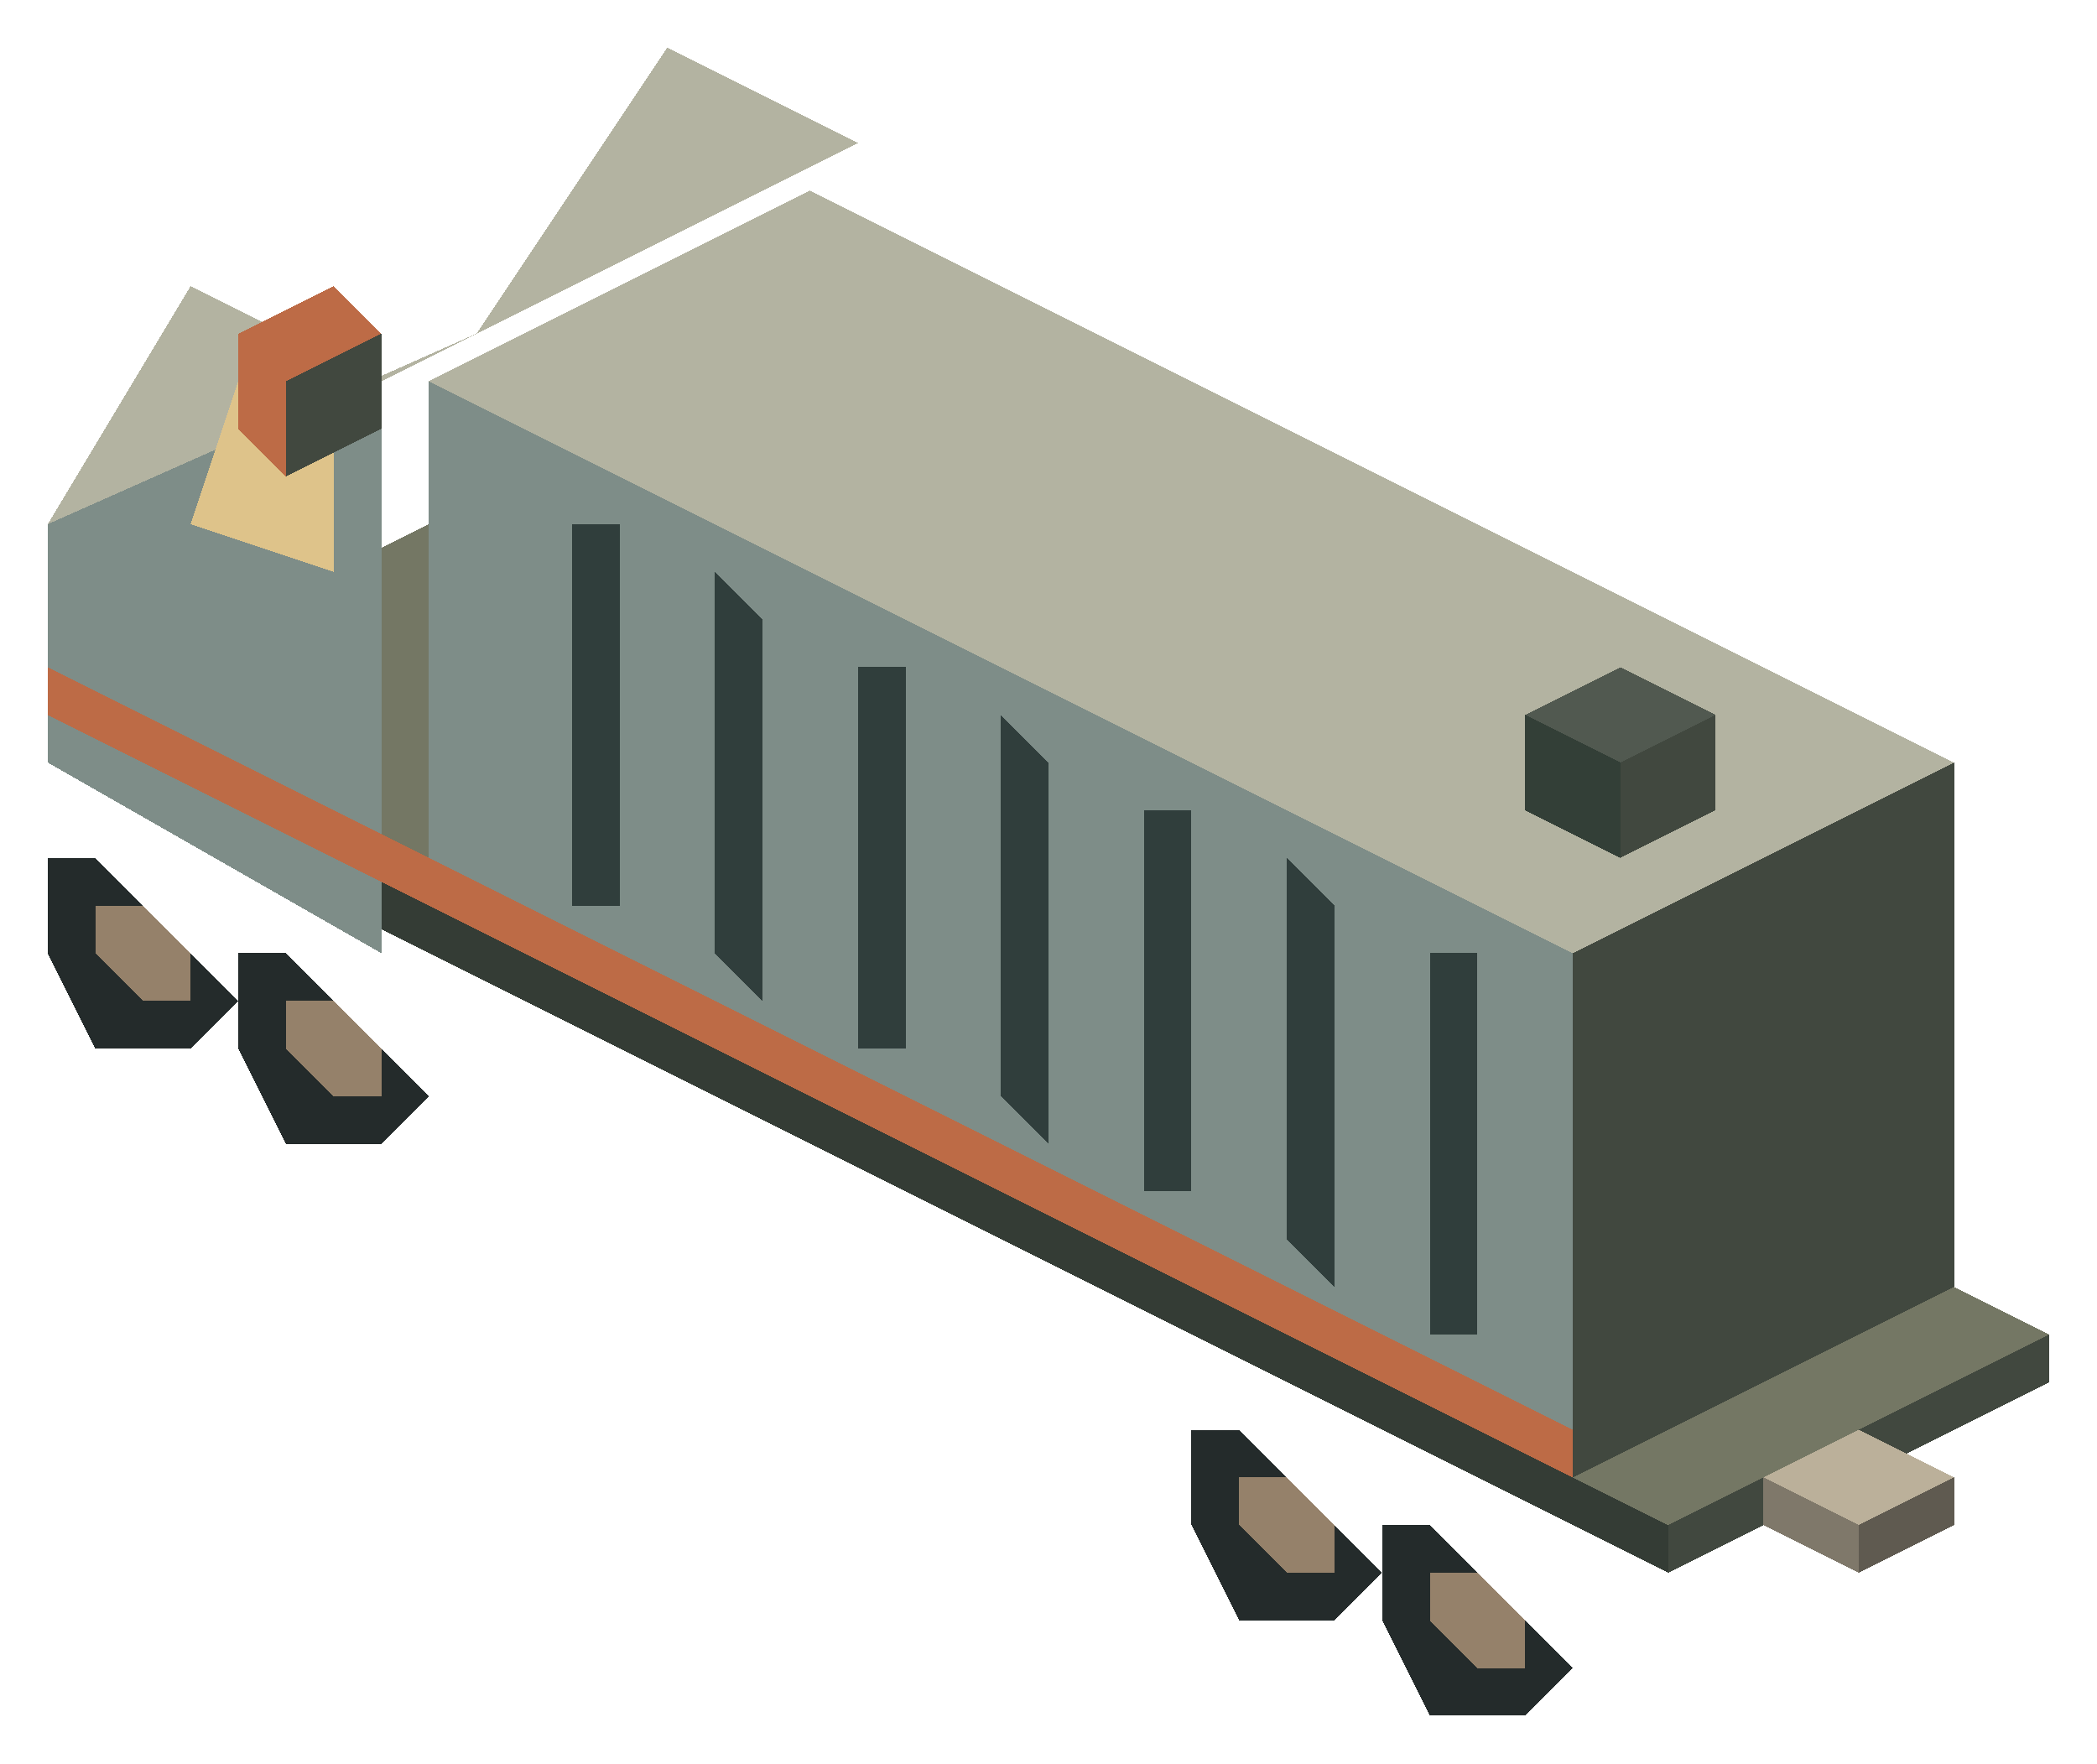
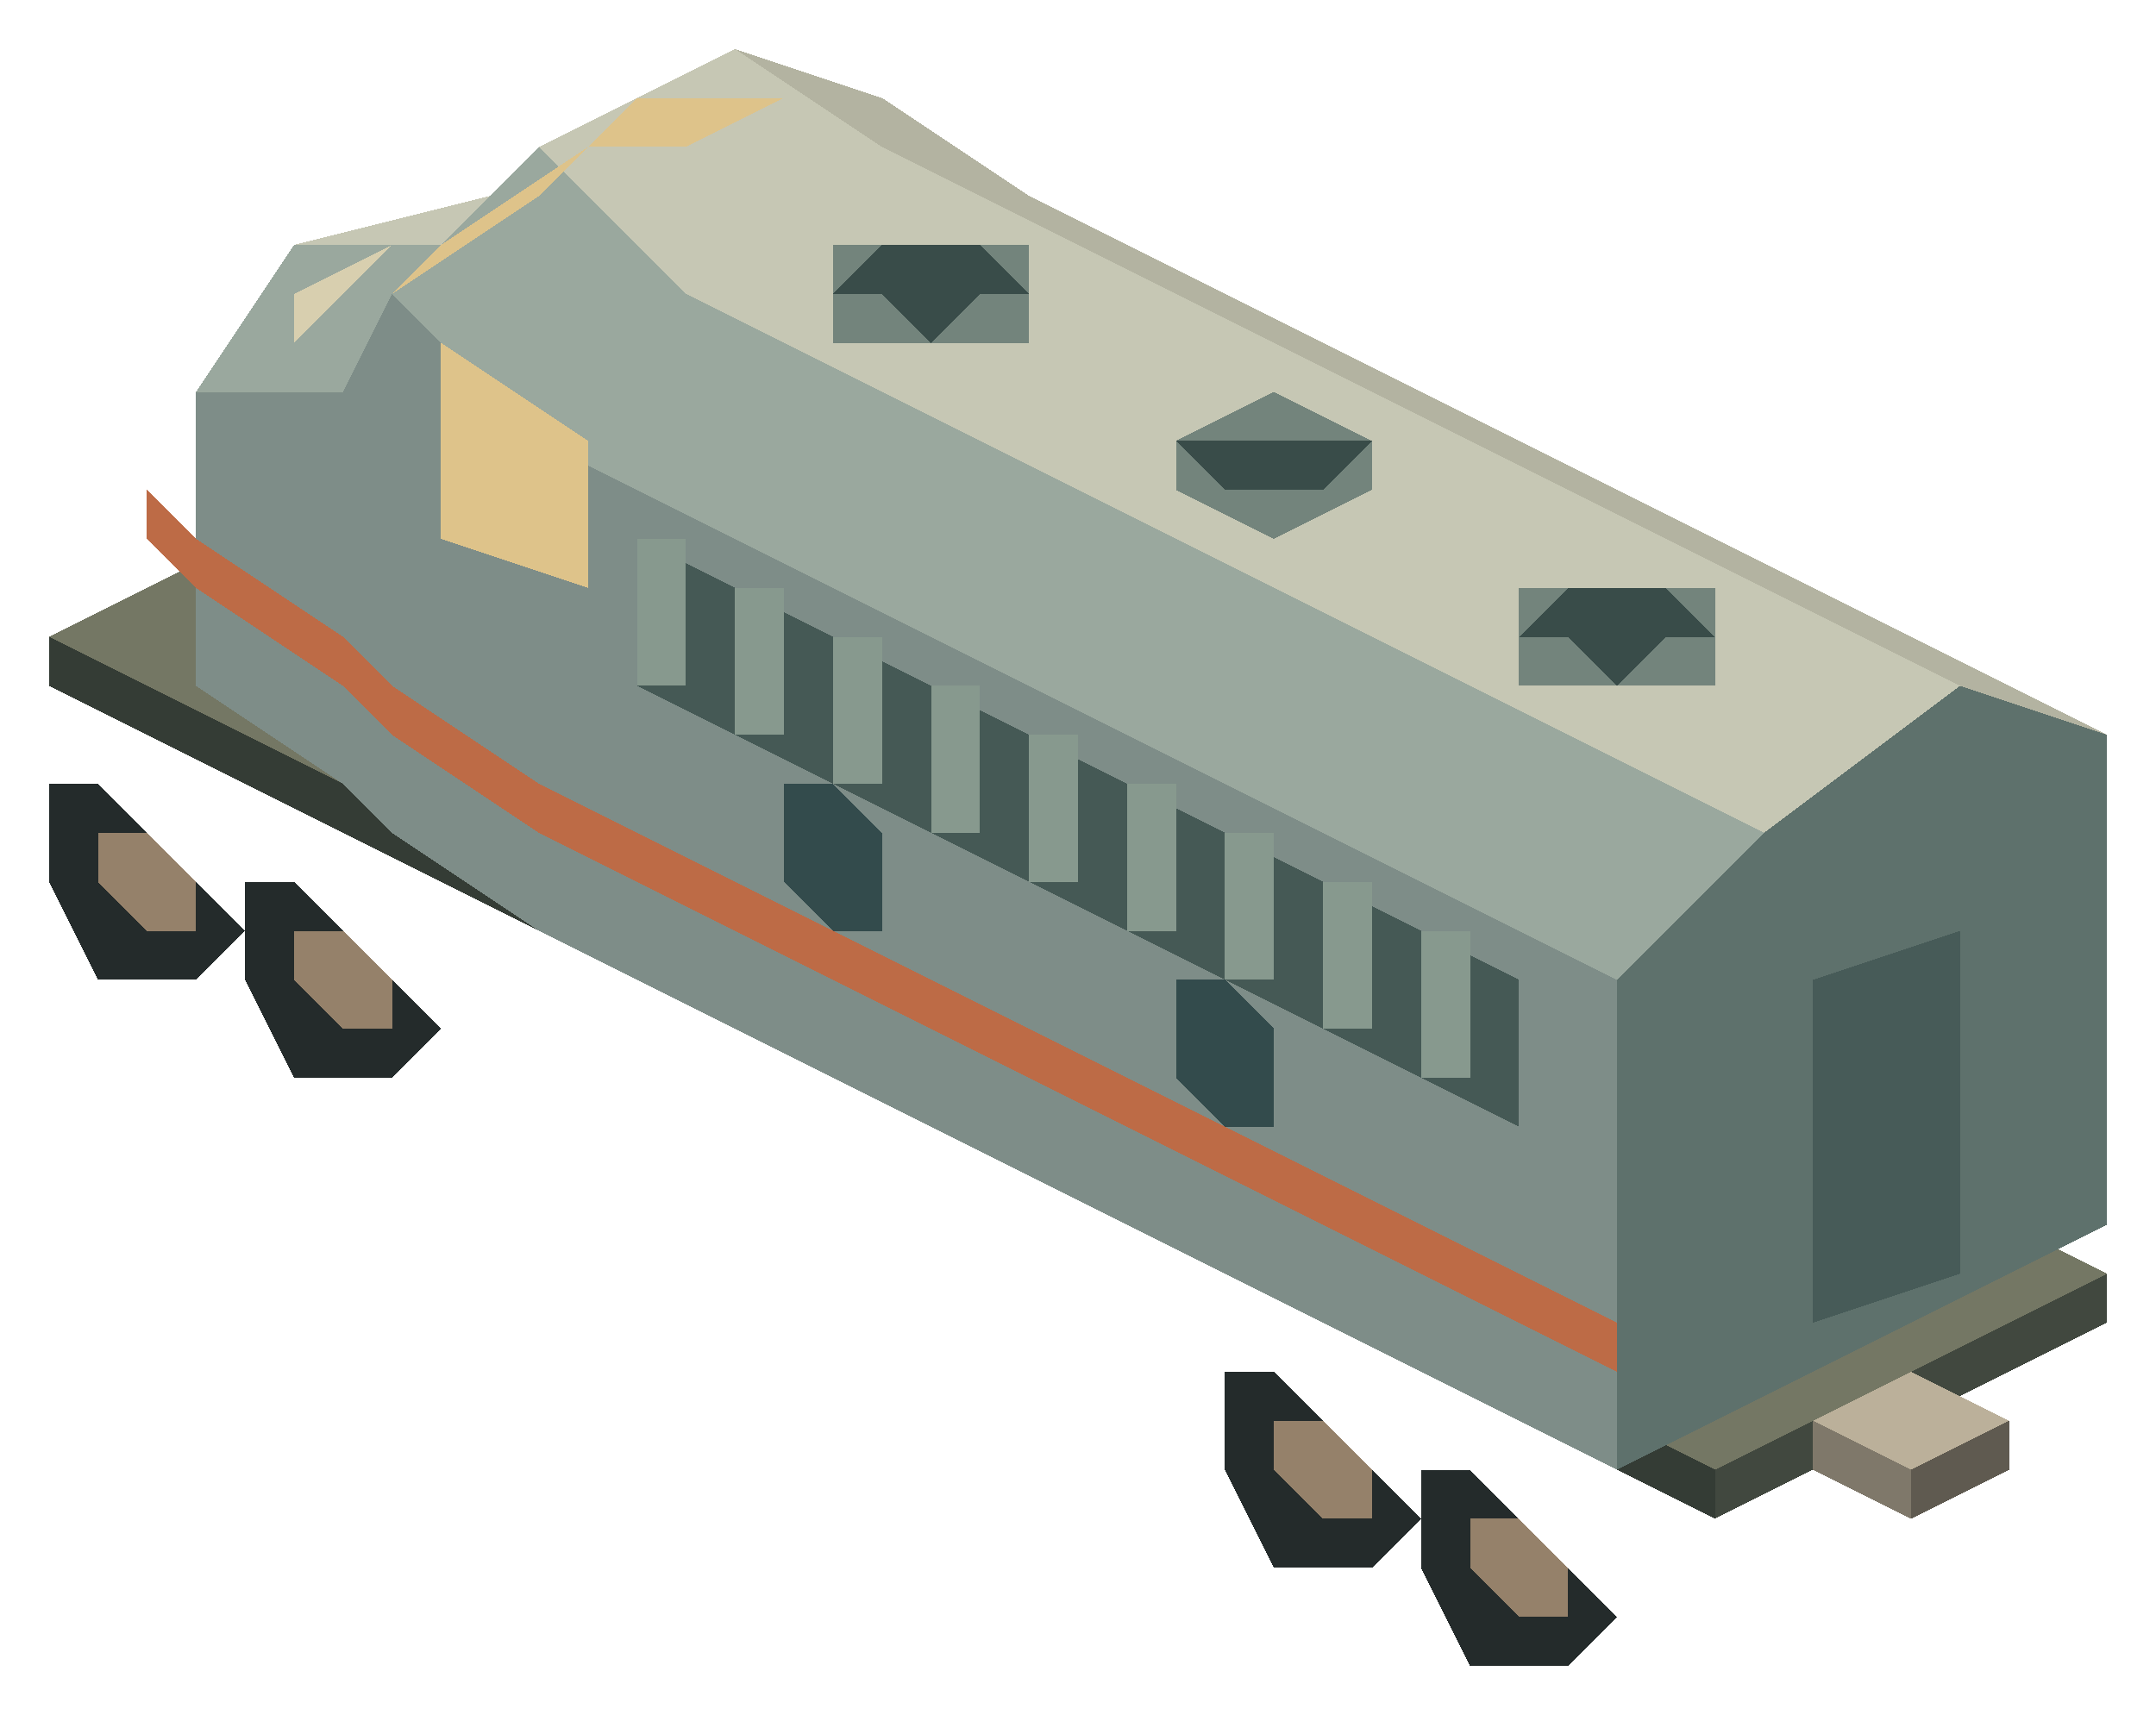
- <svg xmlns="http://www.w3.org/2000/svg" width="44" height="37" viewBox="0 0 44 37" shape-rendering="crispEdges" data-template="railyard-loco-diesel-cab-unit-left" data-anchor-x="5" data-anchor-y="18" data-length-m="17">
+ <svg xmlns="http://www.w3.org/2000/svg" width="44" height="35" viewBox="0 0 44 35" shape-rendering="crispEdges" data-template="railyard-loco-diesel-cab-unit-left" data-anchor-x="5" data-anchor-y="16" data-length-m="17">
  <g id="coupler">
-     <polygon points="3,14 5,13 7,14 7,15 5,16 3,15" fill="#5f5a50" />
-     <polygon points="3,15 5,16 5,15 3,14" fill="#7f786a" />
-     <polygon points="7,15 5,16 5,15 7,14" fill="#5f5a50" />
-     <polygon points="5,13 7,14 5,15 3,14" fill="#bbb09a" />
+     <polygon points="3,12 5,11 7,12 7,13 5,14 3,13" fill="#5f5a50" />
+     <polygon points="3,13 5,14 5,13 3,12" fill="#7f786a" />
+     <polygon points="7,13 5,14 5,13 7,12" fill="#5f5a50" />
+     <polygon points="5,11 7,12 5,13 3,12" fill="#bbb09a" />
  </g>
  <g id="running-gear">
-     <polygon points="5,21 4,20 3,19 2,18 1,18 1,19 1,20 2,22 3,22 4,22" fill="#242b2b" />
-     <polygon points="4,21 4,20 3,19 3,19 2,19 2,20 2,20 3,21 3,21 4,21" fill="#95816a" />
-     <polygon points="9,23 8,22 7,21 6,20 5,20 5,21 5,22 6,24 7,24 8,24" fill="#242b2b" />
-     <polygon points="8,23 8,22 7,21 7,21 6,21 6,22 6,22 7,23 7,23 8,23" fill="#95816a" />
-     <polygon points="29,33 28,32 27,31 26,30 25,30 25,31 25,32 26,34 27,34 28,34" fill="#242b2b" />
-     <polygon points="28,33 28,32 27,31 27,31 26,31 26,32 26,32 27,33 27,33 28,33" fill="#95816a" />
-     <polygon points="33,35 32,34 31,33 30,32 29,32 29,33 29,34 30,36 31,36 32,36" fill="#242b2b" />
-     <polygon points="32,35 32,34 31,33 31,33 30,33 30,34 30,34 31,35 31,35 32,35" fill="#95816a" />
+     <polygon points="5,19 4,18 3,17 2,16 1,16 1,17 1,18 2,20 3,20 4,20" fill="#242b2b" />
+     <polygon points="4,19 4,18 3,17 3,17 2,17 2,18 2,18 3,19 3,19 4,19" fill="#95816a" />
+     <polygon points="9,21 8,20 7,19 6,18 5,18 5,19 5,20 6,22 7,22 8,22" fill="#242b2b" />
+     <polygon points="8,21 8,20 7,19 7,19 6,19 6,20 6,20 7,21 7,21 8,21" fill="#95816a" />
+     <polygon points="29,31 28,30 27,29 26,28 25,28 25,29 25,30 26,32 27,32 28,32" fill="#242b2b" />
+     <polygon points="28,31 28,30 27,29 27,29 26,29 26,30 26,30 27,31 27,31 28,31" fill="#95816a" />
+     <polygon points="33,33 32,32 31,31 30,30 29,30 29,31 29,32 30,34 31,34 32,34" fill="#242b2b" />
+     <polygon points="32,33 32,32 31,31 31,31 30,31 30,32 30,32 31,33 31,33 32,33" fill="#95816a" />
  </g>
  <g id="frame">
-     <polygon points="1,15 9,11 43,28 43,29 35,33 1,16" fill="#41483f" />
-     <polygon points="1,16 35,33 35,32 1,15" fill="#343c35" />
-     <polygon points="43,29 35,33 35,32 43,28" fill="#41483f" />
-     <polygon points="9,11 43,28 35,32 1,15" fill="#747764" />
+     <polygon points="1,13 9,9 43,26 43,27 35,31 1,14" fill="#41483f" />
+     <polygon points="1,14 35,31 35,30 1,13" fill="#343c35" />
+     <polygon points="43,27 35,31 35,30 43,26" fill="#41483f" />
+     <polygon points="9,9 43,26 35,30 1,13" fill="#747764" />
  </g>
-   <g id="diesel-body">
- </g>
-   <g id="nose">
-     <polygon points="8,20 1,16 1,11 4,6 8,8" fill="#7e8d88" />
-     <polygon points="18,3 14,1 10,7 1,11 4,6 8,8" fill="#b3b3a1" />
-     <polygon points="7,12 4,11 5,8 7,9" fill="#dec38a" />
-     <polygon points="5,7 7,6 8,7 8,9 6,10 5,9" fill="#41483f" />
-     <polygon points="5,9 6,10 6,8 5,7" fill="#bd6b46" />
-     <polygon points="8,9 6,10 6,8 8,7" fill="#41483f" />
-     <polygon points="7,6 8,7 6,8 5,7" fill="#bd6b46" />
+   <g id="cab-unit-far-side">
+     <polygon points="43,25 21,14 21,4 43,15" fill="#7e8d88" />
+     <polygon points="21,14 18,13 18,2 21,4" fill="#7e8d88" />
+     <polygon points="18,13 15,12 15,4 18,2" fill="#7e8d88" />
+     <polygon points="15,12 12,11 12,5 15,4" fill="#7e8d88" />
+     <polygon points="12,11 9,10 9,7 12,5" fill="#7e8d88" />
  </g>
-   <g id="full-body">
-     <polygon points="9,8 17,4 41,16 41,27 33,31 9,19" fill="#41483f" />
-     <polygon points="9,19 33,31 33,20 9,8" fill="#7e8d88" />
-     <polygon points="41,27 33,31 33,20 41,16" fill="#41483f" />
-     <polygon points="17,4 41,16 33,20 9,8" fill="#b3b3a1" />
-     <polygon points="30,20 31,20 31,28 30,28" fill="#41483f" />
-     <polygon points="30,28 31,28 31,20 30,20" fill="#303e3c" />
-     <polygon points="31,28 31,28 31,20 31,20" fill="#41483f" />
-     <polygon points="30,20 31,20 31,20 30,20" fill="#303e3c" />
-     <polygon points="27,18 28,19 28,27 27,26" fill="#41483f" />
-     <polygon points="27,26 28,27 28,19 27,18" fill="#303e3c" />
-     <polygon points="28,27 28,27 28,19 28,19" fill="#41483f" />
-     <polygon points="27,18 28,19 28,19 27,18" fill="#303e3c" />
-     <polygon points="24,17 25,17 25,25 24,25" fill="#41483f" />
-     <polygon points="24,25 25,25 25,17 24,17" fill="#303e3c" />
-     <polygon points="25,25 25,25 25,17 25,17" fill="#41483f" />
-     <polygon points="24,17 25,17 25,17 24,17" fill="#303e3c" />
-     <polygon points="21,15 22,16 22,24 21,23" fill="#41483f" />
-     <polygon points="21,23 22,24 22,16 21,15" fill="#303e3c" />
-     <polygon points="22,24 22,24 22,16 22,16" fill="#41483f" />
-     <polygon points="21,15 22,16 22,16 21,15" fill="#303e3c" />
-     <polygon points="18,14 19,14 19,22 18,22" fill="#41483f" />
-     <polygon points="18,22 19,22 19,14 18,14" fill="#303e3c" />
-     <polygon points="19,22 19,22 19,14 19,14" fill="#41483f" />
-     <polygon points="18,14 19,14 19,14 18,14" fill="#303e3c" />
-     <polygon points="15,12 16,13 16,21 15,20" fill="#41483f" />
-     <polygon points="15,20 16,21 16,13 15,12" fill="#303e3c" />
-     <polygon points="16,21 16,21 16,13 16,13" fill="#41483f" />
-     <polygon points="15,12 16,13 16,13 15,12" fill="#303e3c" />
-     <polygon points="12,11 13,11 13,19 12,19" fill="#41483f" />
-     <polygon points="12,19 13,19 13,11 12,11" fill="#303e3c" />
-     <polygon points="13,19 13,19 13,11 13,11" fill="#41483f" />
-     <polygon points="12,11 13,11 13,11 12,11" fill="#303e3c" />
-     <polygon points="32,15 34,14 36,15 36,17 34,18 32,17" fill="#41483f" />
-     <polygon points="32,17 34,18 34,16 32,15" fill="#333f37" />
-     <polygon points="36,17 34,18 34,16 36,15" fill="#41483f" />
-     <polygon points="34,14 36,15 34,16 32,15" fill="#515950" />
+   <g id="cab-unit-far-shoulder">
+     <polygon points="43,15 21,4 18,3 40,14" fill="#b3b3a1" />
+     <polygon points="21,4 18,2 15,1 18,3" fill="#b3b3a1" />
+     <polygon points="18,2 15,4 13,3 15,1" fill="#b3b3a1" />
+     <polygon points="15,4 12,5 10,4 13,3" fill="#b3b3a1" />
+     <polygon points="12,5 9,7 7,6 10,4" fill="#b3b3a1" />
  </g>
-   <g id="stripe">
-     <polygon points="1,14 33,30 33,31 1,15" fill="#41483f" />
-     <polygon points="1,15 33,31 33,30 1,14" fill="#bd6b46" />
-     <polygon points="33,31 33,31 33,30 33,30" fill="#41483f" />
-     <polygon points="1,14 33,30 33,30 1,14" fill="#bd6b46" />
+   <g id="cab-unit-roof">
+     <polygon points="40,14 18,3 14,6 36,17" fill="#c6c7b4" />
+     <polygon points="18,3 15,1 11,3 14,6" fill="#c6c7b4" />
+     <polygon points="15,1 13,3 9,5 11,3" fill="#c6c7b4" />
+     <polygon points="13,3 10,4 6,5 9,5" fill="#c6c7b4" />
+     <polygon points="10,4 7,6 5,7 6,5" fill="#c6c7b4" />
+   </g>
+   <g id="cab-unit-near-shoulder">
+     <polygon points="36,17 14,6 11,9 33,20" fill="#9aa89e" />
+     <polygon points="14,6 11,3 8,6 11,9" fill="#9aa89e" />
+     <polygon points="11,3 9,5 7,8 8,6" fill="#9aa89e" />
+     <polygon points="9,5 6,5 4,8 7,8" fill="#9aa89e" />
+     <polygon points="6,5 5,7 4,10 4,8" fill="#9aa89e" />
+   </g>
+   <g id="cab-unit-near-side">
+     <polygon points="33,20 11,9 11,19 33,30" fill="#7e8d88" />
+     <polygon points="11,9 8,6 8,17 11,19" fill="#7e8d88" />
+     <polygon points="8,6 7,8 7,16 8,17" fill="#7e8d88" />
+     <polygon points="7,8 4,8 4,14 7,16" fill="#7e8d88" />
+     <polygon points="4,8 4,10 4,13 4,14" fill="#7e8d88" />
+   </g>
+   <g id="cab-unit-end">
+     <polygon points="43,25 43,15 40,14 36,17 33,20 33,30" fill="#5e716c" />
+   </g>
+   <g id="rear-door">
+     <polygon points="40,26 37,27 37,20 40,19" fill="#475b58" />
+   </g>
+   <g id="cab-unit-stripe">
+     <polygon points="33,28 11,17 11,16 33,27" fill="#bd6b46" />
+     <polygon points="11,17 8,15 8,14 11,16" fill="#bd6b46" />
+     <polygon points="8,15 7,14 7,13 8,14" fill="#bd6b46" />
+     <polygon points="7,14 4,12 4,11 7,13" fill="#bd6b46" />
+     <polygon points="4,12 3,11 3,10 4,11" fill="#bd6b46" />
+   </g>
+   <g id="cab-unit-grilles">
+     <polygon points="31,23 13,14 13,11 31,20" fill="#455955" />
+     <polygon points="30,22 29,22 29,19 30,19" fill="#87998e" />
+     <polygon points="28,21 27,21 27,18 28,18" fill="#87998e" />
+     <polygon points="26,20 25,20 25,17 26,17" fill="#87998e" />
+     <polygon points="24,19 23,19 23,16 24,16" fill="#87998e" />
+     <polygon points="22,18 21,18 21,15 22,15" fill="#87998e" />
+     <polygon points="20,17 19,17 19,14 20,14" fill="#87998e" />
+     <polygon points="18,16 17,16 17,13 18,13" fill="#87998e" />
+     <polygon points="16,15 15,15 15,12 16,12" fill="#87998e" />
+     <polygon points="14,14 13,14 13,11 14,11" fill="#87998e" />
+   </g>
+   <g id="cab-unit-portholes">
+     <polygon points="24,21 24,20 25,20 26,21 26,22 26,23 25,23 24,22" fill="#334b4c" />
+     <polygon points="16,17 16,16 17,16 18,17 18,18 18,19 17,19 16,18" fill="#334b4c" />
+   </g>
+   <g id="cab-unit-roof-fans">
+     <polygon points="17,5 17,6 17,7 19,7 21,7 21,6 21,5 19,5" fill="#73847c" />
+     <polygon points="18,5 17,6 18,6 19,7 20,6 21,6 20,5 19,5" fill="#394c49" />
+     <polygon points="24,9 24,9 24,10 26,11 28,10 28,9 28,9 26,8" fill="#73847c" />
+     <polygon points="25,9 24,9 25,10 26,10 27,10 28,9 27,9 26,9" fill="#394c49" />
+     <polygon points="31,12 31,13 31,14 33,14 35,14 35,13 35,12 33,12" fill="#73847c" />
+     <polygon points="32,12 31,13 32,13 33,14 34,13 35,13 34,12 33,12" fill="#394c49" />
+   </g>
+   <g id="cab-unit-windows">
+     <polygon points="12,12 9,11 9,7 12,9" fill="#dec38a" />
+     <polygon points="16,2 13,2 12,3 14,3" fill="#dec38a" />
+     <polygon points="12,3 9,5 8,6 11,4" fill="#dec38a" />
+   </g>
+   <g id="cab-unit-headlight">
+     <polygon points="8,5 6,6 6,7 7,6" fill="#d8cfaf" />
  </g>
  <g id="coupler">
-     <polygon points="37,31 39,30 41,31 41,32 39,33 37,32" fill="#5f5a50" />
-     <polygon points="37,32 39,33 39,32 37,31" fill="#7f786a" />
-     <polygon points="41,32 39,33 39,32 41,31" fill="#5f5a50" />
-     <polygon points="39,30 41,31 39,32 37,31" fill="#bbb09a" />
+     <polygon points="37,29 39,28 41,29 41,30 39,31 37,30" fill="#5f5a50" />
+     <polygon points="37,30 39,31 39,30 37,29" fill="#7f786a" />
+     <polygon points="41,30 39,31 39,30 41,29" fill="#5f5a50" />
+     <polygon points="39,28 41,29 39,30 37,29" fill="#bbb09a" />
  </g>
</svg>
